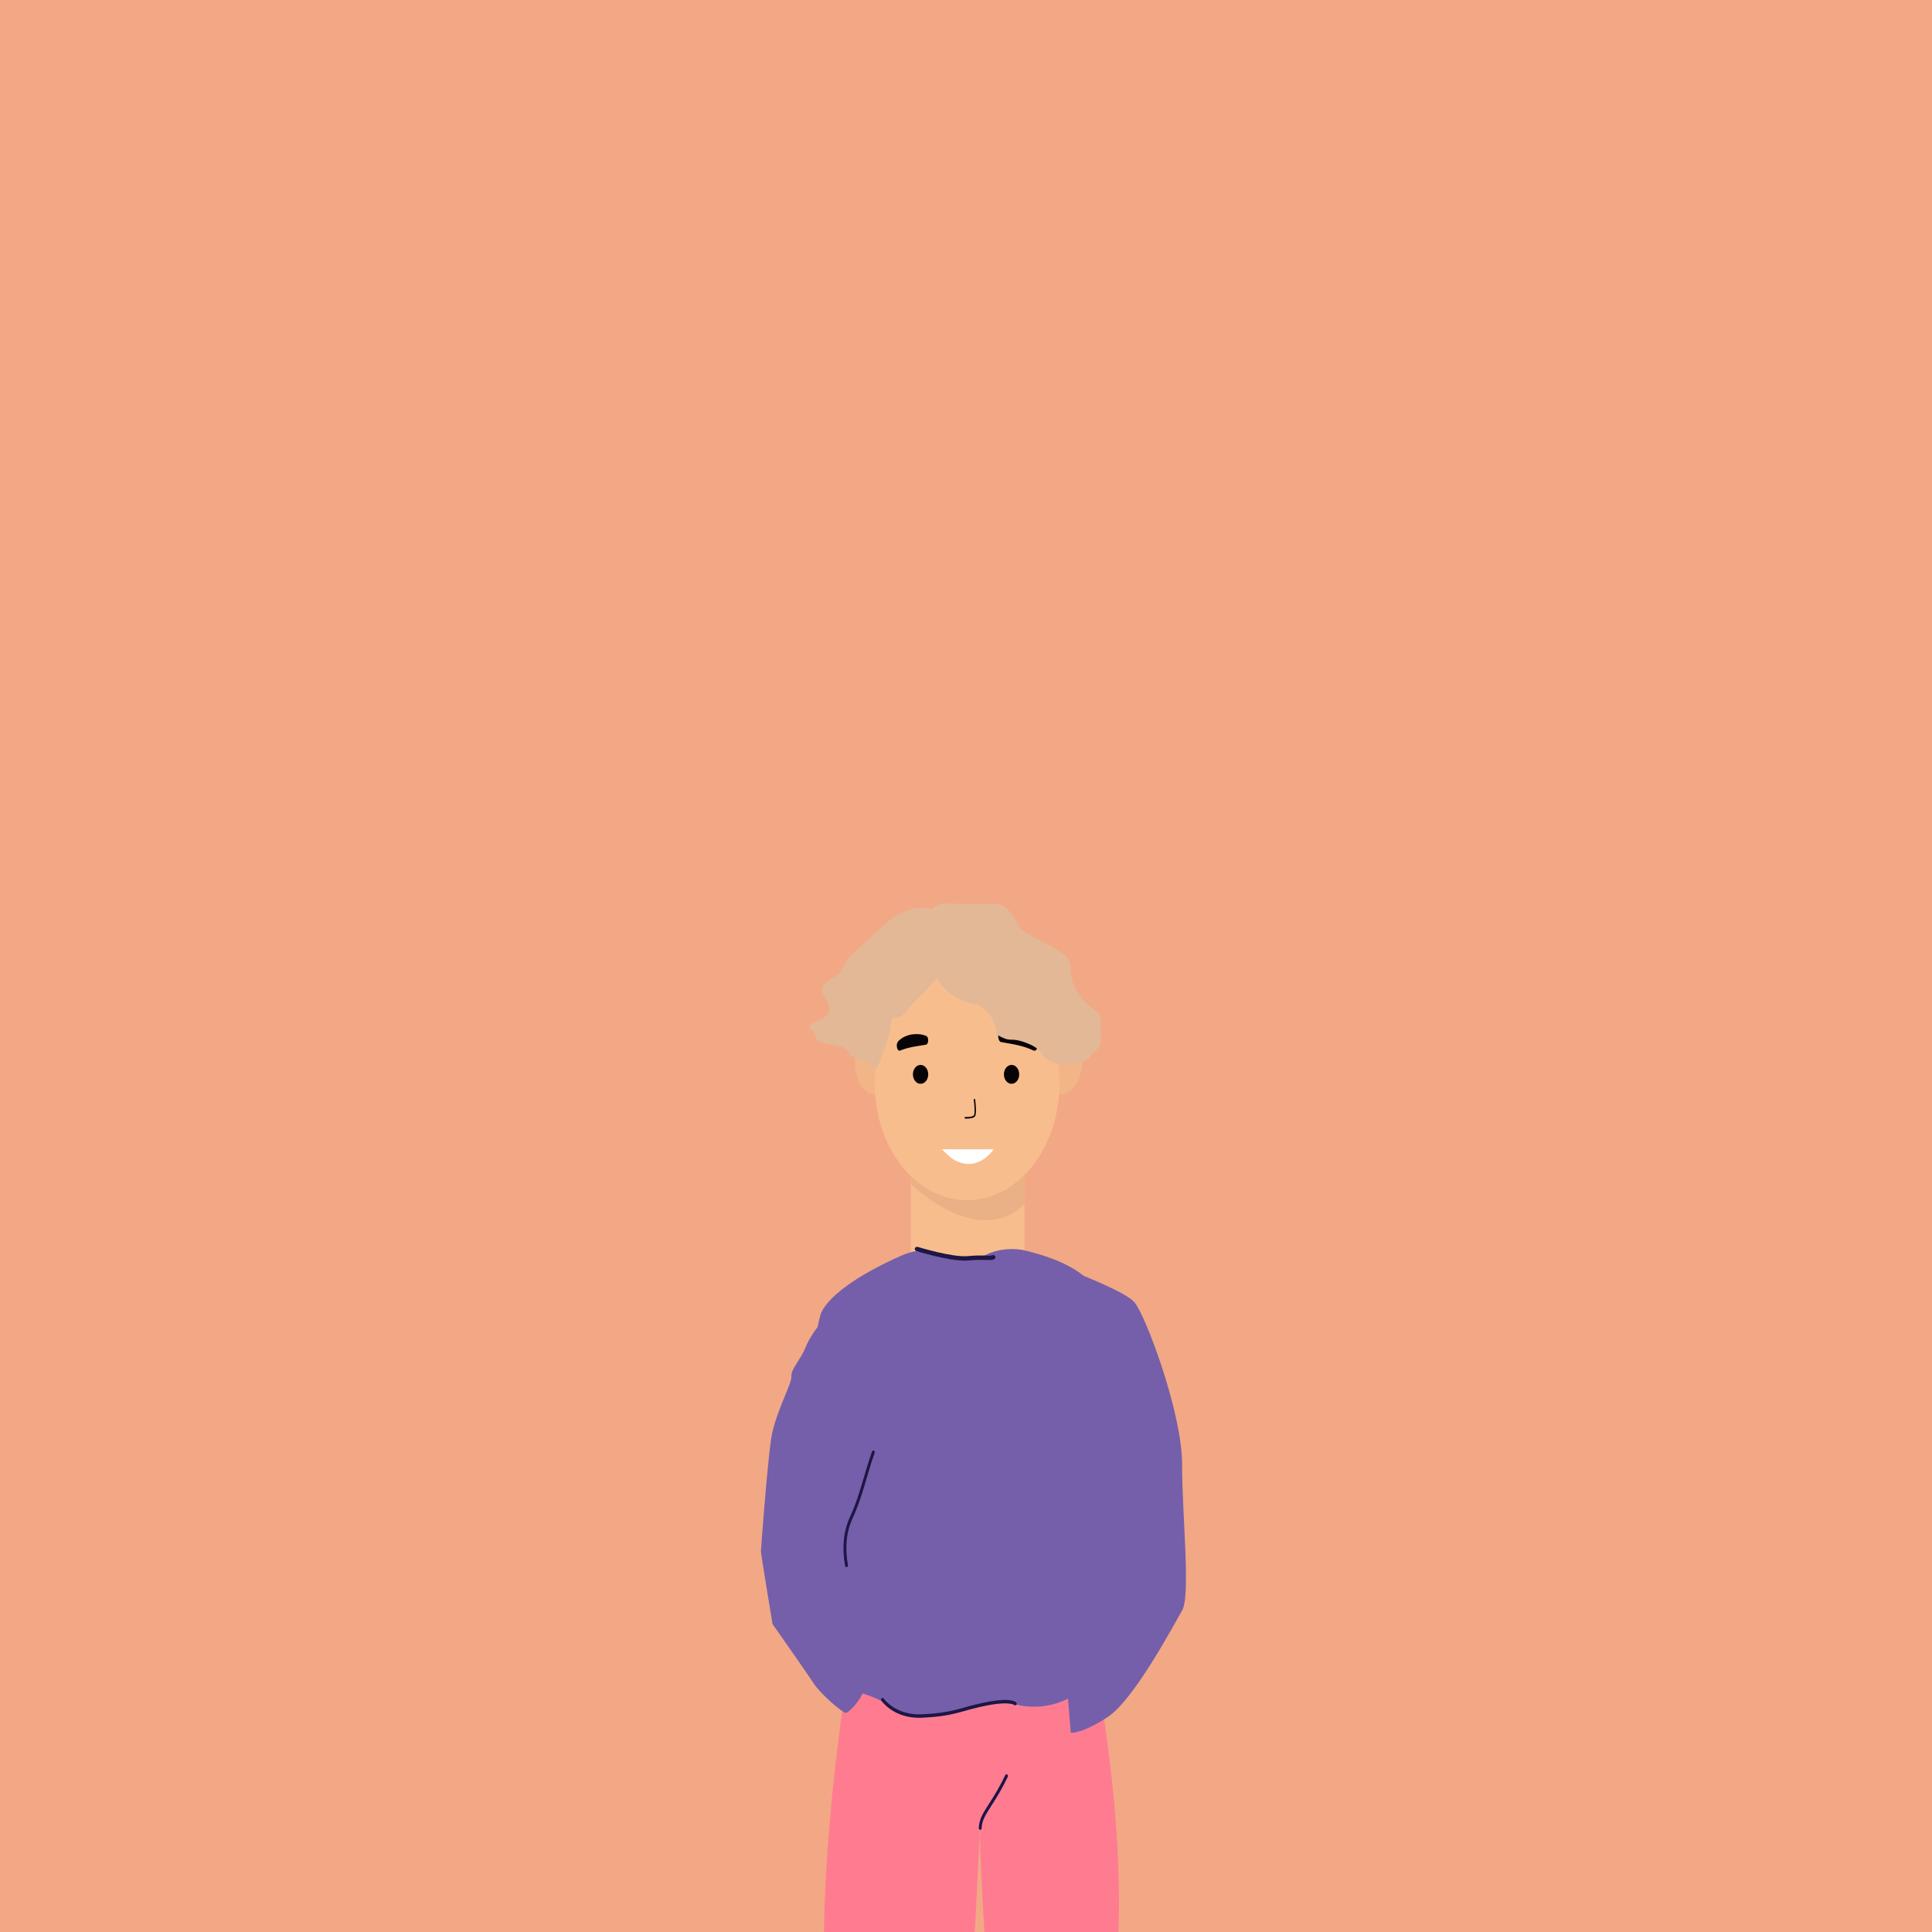
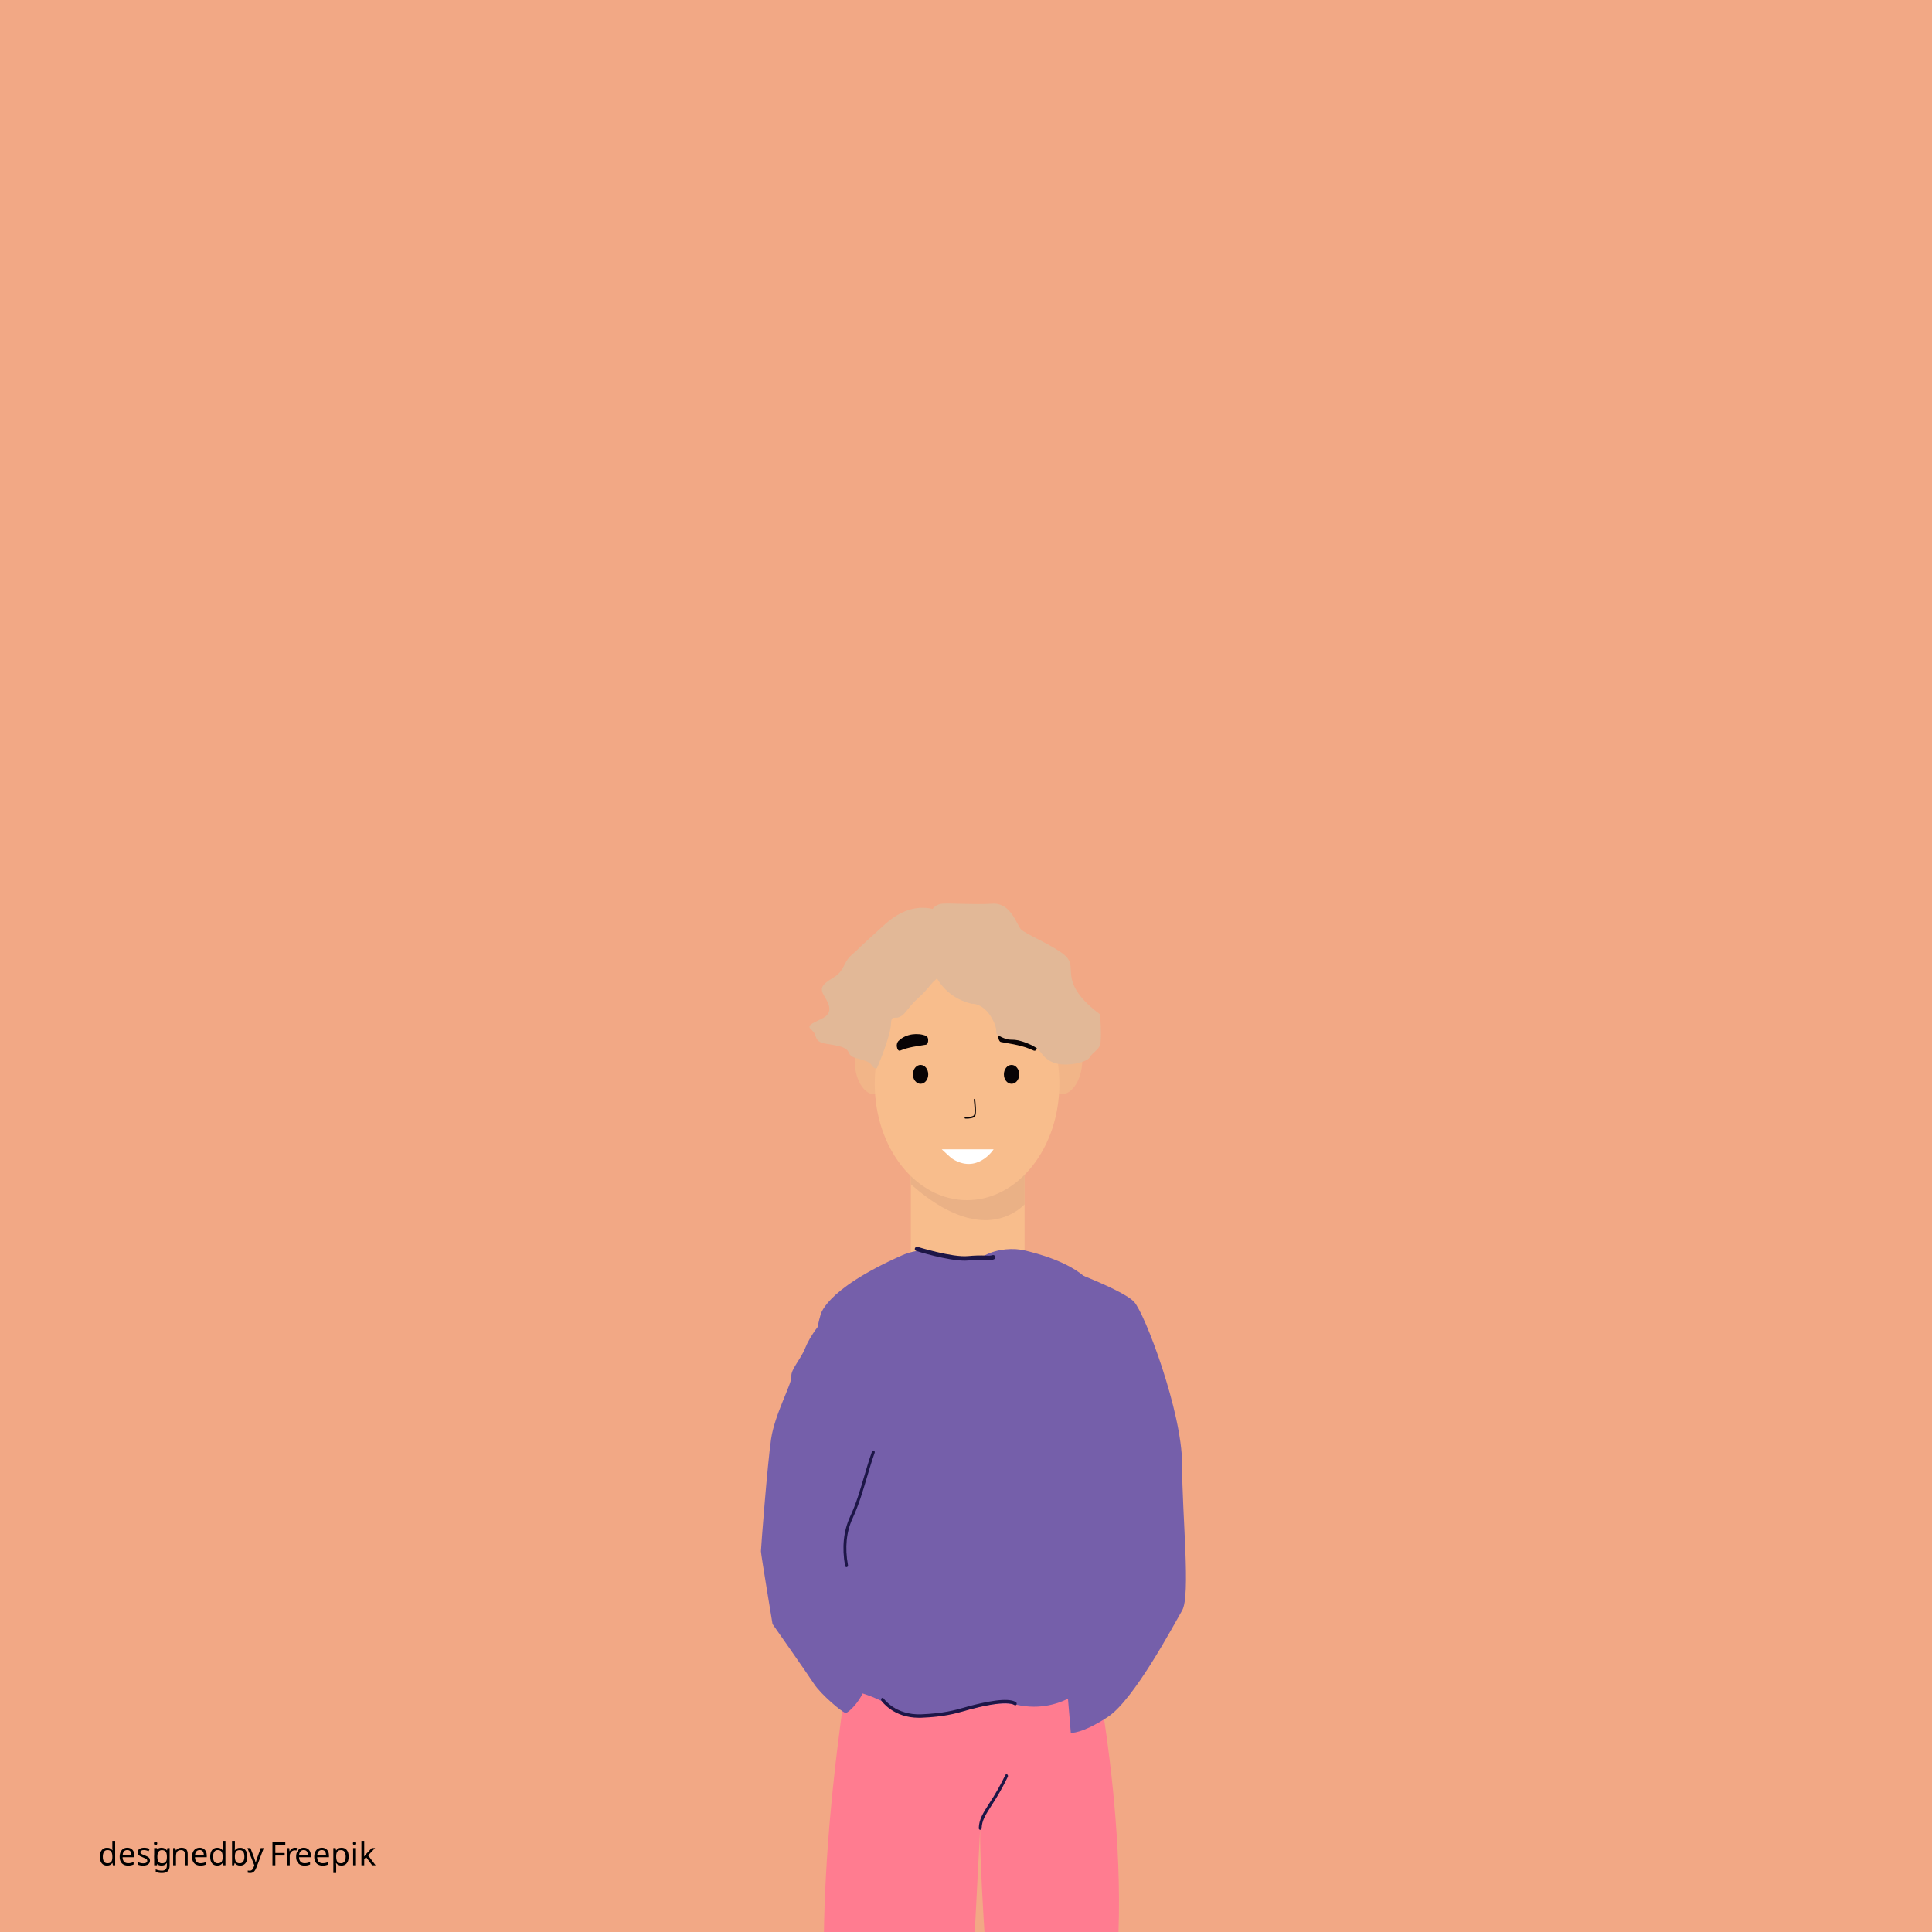
<svg xmlns="http://www.w3.org/2000/svg" id="Layer_1" data-name="Layer 1" viewBox="0 0 1261.8 1261.8">
  <defs>
-     <style>.cls-1{fill:#f2a885;}.cls-2{fill:#f8bd8c;}.cls-3{fill:#eab186;}.cls-4{fill:#f2b588;}.cls-5{fill:#e2b897;}.cls-6{fill:#080305;}.cls-7{fill:#fff;}.cls-8{fill:#ff7c90;}.cls-9{fill:#755faa;}.cls-10{fill:#1d1647;}</style>
+     <style>.cls-1{fill:#f2a885;}.cls-2{fill:#f8bd8c;}.cls-3{fill:#eab186;}.cls-4{fill:#f2b588;}.cls-5{fill:#e2b897;}.cls-6{fill:#080305;}.cls-7{fill:#fff;}.cls-8{fill:#ff7c90;}.cls-9{fill:#755faa;}.cls-10{fill:#1d1647;}.cls-11{font-size:21px;font-family:MyriadPro-Regular, Myriad Pro;}.cls-12{letter-spacing:-0.01em;}.cls-13{letter-spacing:-0.01em;}.cls-14{letter-spacing:-0.03em;}.cls-15{letter-spacing:-0.01em;}</style>
  </defs>
  <rect class="cls-1" width="1261.8" height="1261.8" />
  <rect class="cls-2" x="594.87" y="761.78" width="74.29" height="63.35" />
  <path class="cls-3" d="M669.16,766.94v19.69a36.24,36.24,0,0,1-22.23,10.13c-20.09,1.71-39.72-12.39-52.06-23.31v-6.54l.17.05c9.06,2.55,22.9,5.21,41.35,5.19,13.34,0,23.54-2.4,30.91-5.19Z" />
  <path class="cls-4" d="M581.31,694.61c.93,10.59-3.45,19.57-9.77,20.06S559.35,707,558.43,696.4s3.45-19.57,9.77-20.06S580.39,684,581.31,694.61Z" />
  <path class="cls-4" d="M706.56,696.79c-1.33,10.54-7.51,18.52-13.81,17.81s-10.32-9.84-9-20.38,7.51-18.52,13.8-17.81S707.89,686.24,706.56,696.79Z" />
  <ellipse class="cls-2" cx="631.59" cy="707.83" rx="60.29" ry="76.01" />
  <path class="cls-5" d="M616.76,596.19c-1.8,0-18-11.2-38.76,7.47s-16,15-21.77,20-4.31,10.23-12,14.84-9.09,6.88-5.74,12.31,5.69,10.85-1.7,14.47-10.26,4.53-6.44,7.69.6,7.36,9.21,8.71,13.28,2.23,14.72,5.7,4.66,3.47,9,4.82,5,2,6.46,4.08,3,1.35,3,1.35,8.7-20.07,9.14-28.7,3.31.2,10.13-8.62,8.2-8.08,14-15,2.37-2.58,7.11-7.53S616.76,596.19,616.76,596.19Z" />
  <path class="cls-6" d="M631.31,730.57c-.44,0-.76,0-.87,0A.5.5,0,0,1,630,730a.47.47,0,0,1,.47-.5c1.79.1,4.91-.12,5.62-1.13s.36-6.49-.1-10.11a.52.52,0,0,1,.38-.59.46.46,0,0,1,.52.44c.19,1.53,1.1,9.26-.1,10.94C635.83,730.39,632.83,730.57,631.31,730.57Z" />
  <path class="cls-7" d="M615.08,750.62h33.86s-10.78,16.77-27.41,5.91C621,756.16,615.08,750.62,615.08,750.62Z" />
  <path class="cls-6" d="M604.79,682.29c-1.41.28-2.89.49-4.32.71s-2.88.44-4.29.72-2.82.63-4.21,1-2.72.9-4.07,1.42l-.09,0c-.95.37-1.87-.78-2.07-2.56a4.62,4.62,0,0,1,.89-3.55,15.43,15.43,0,0,1,4.51-3.14,18.35,18.35,0,0,1,4.64-1.34,20,20,0,0,1,4.64-.09A15.68,15.68,0,0,1,605,676.6c.83.35,1.35,1.89,1.16,3.44-.15,1.24-.7,2.11-1.34,2.24Z" />
  <path class="cls-6" d="M653.45,672.06a17.61,17.61,0,0,1,5.83-1.65,22.14,22.14,0,0,1,5.86.13,21.15,21.15,0,0,1,5.88,2,19.72,19.72,0,0,1,5.71,4.62c1.08,1.27,1.48,4.2.9,6.55-.48,1.92-1.47,2.86-2.4,2.44l-.11,0c-1.71-.76-3.41-1.47-5.16-2.08s-3.52-1-5.31-1.46-3.61-.73-5.43-1.07-3.68-.62-5.47-1h-.08c-1.07-.25-1.85-2.34-1.73-4.67C652,673.9,652.66,672.45,653.45,672.06Z" />
  <path class="cls-6" d="M606.23,701.67c0,3.4-2.22,6.16-5,6.16s-5-2.76-5-6.16,2.23-6.17,5-6.17S606.23,698.26,606.23,701.67Z" />
  <path class="cls-6" d="M665.65,701.67c0,3.4-2.22,6.16-5,6.16s-5-2.76-5-6.16,2.23-6.17,5-6.17S665.65,698.26,665.65,701.67Z" />
  <path class="cls-5" d="M606.55,622.33s1.44,26.65,28,33.23c0,0,7.54-.73,13.28,9.49s-.36,9.12,6.46,12.41,6.1-.36,16.86,4,7.18,7.39,15.08,11.73,23.32,1,25.47-2.61,5.75-4.74,6.82-8.39,0-19.72,0-19.72-12.92-8.76-17.22-19,1.43-14.61-7.9-21.18S669.71,609.92,666.84,607s-6.46-17.52-18.66-16.79-27.28-.42-32.66,0-8.25,4.77-9,9.52S606.55,622.33,606.55,622.33Z" />
  <path class="cls-8" d="M730,1272.63H643.64c-1.74-26.75-3.27-54.11-3.49-70.41,0-3.28,0-8.24,0-8.24l-4.09,78.65H538c.07-22.1,1.07-49.06,3.73-81,.1-1.09.19-2.19.29-3.29q1.37-15.9,3.33-33.43c.47-4.18,1-8.44,1.49-12.75.55-4.59,1.15-9.27,1.77-14q.69-5.27,1.44-10.66c.23-1.69.47-3.4.72-5.11h0c.42-3,.86-6,1.31-9.08.88-5.94,1.81-12,2.79-18.13H714.6s.68,3.27,1.77,9.16c.38,2,.8,4.37,1.25,7a.09.09,0,0,1,0,.05c.08.46.16.93.25,1.41,1,5.59,2.08,12.35,3.23,20.06.9,6,1.83,12.56,2.73,19.59,1.5,11.6,2.95,24.45,4.12,38.1.2,2.24.38,4.49.56,6.76C730.64,1214.26,731.64,1243.86,730,1272.63Z" />
  <path class="cls-9" d="M698.52,829.68s35,13,42.11,20.52,31.4,72.1,31.4,106,5.71,85.86,0,95.65-31.4,58.31-48.53,69.51-24.15,10.36-24.15,10.36l-4.19-50.41,18.34-79.74-9.3-120.17Z" />
  <path class="cls-9" d="M589.24,819.82c3.84-1.7,14.11-5.15,21.31-2s24.5,6.34,32.75,2,18.91-4.94,26.37-3.06,28.5,7,40.75,18.92,19.7,236.2,8.38,255.23c-3.95,6.64-23.64,29.29-54.83,22.49-24.91-5.42-53.16,18.31-79.75,2.15-20.76-12.62-37.33-12.75-37.33-12.75s-25-198.16-11.18-243.34C535.71,859.46,537.3,842.81,589.24,819.82Z" />
  <path class="cls-10" d="M640.15,1195.09h0a1.05,1.05,0,0,1-.9-1.15c.16-5.73,2.78-9.82,6.75-16a156.45,156.45,0,0,0,10.55-18.6.87.87,0,0,1,1.28-.42,1.24,1.24,0,0,1,.36,1.52,158.18,158.18,0,0,1-10.69,18.84c-3.89,6.06-6.23,9.71-6.38,14.73A1,1,0,0,1,640.15,1195.09Z" />
  <path class="cls-9" d="M589.9,822.88s-28.54,20.68-40.85,29.26-20.36,21.11-23.2,28.37-9.47,13.86-9,18.48S506,923.41,503.59,939.9s-6.62,71.27-6.62,73.25,7.57,47.52,7.57,47.52,22.26,31.67,27,38.93,18.94,19.14,20.83,19.14,13.73-11.22,13.26-22.44-3.79-43.55-7.1-48.83c-2.59-4.13-5.76-7.86-8.16-13.39a38.68,38.68,0,0,1-1.78-5.09c-2.37-8.58,4.26-29,4.26-29s21.3-72.59,20.36-82.48,6.15-44.88,4.26-54.12S589.9,822.88,589.9,822.88Z" />
  <path class="cls-10" d="M600.14,1121.89c-16.64,0-24.18-10.71-24.5-11.18a1.25,1.25,0,0,1,.14-1.57.85.85,0,0,1,1.32.16c.11.17,7.84,11,24.61,10.33,14.52-.6,21.84-2.68,27.73-4.35,1.21-.35,2.36-.67,3.52-1,10.61-2.76,25.32-6,30.56-2.58a1.21,1.21,0,0,1,.37,1.51.87.87,0,0,1-1.28.43c-5.22-3.43-23.3,1.27-29.25,2.82-1.14.29-2.28.62-3.48,1-6,1.7-13.39,3.81-28.1,4.41C601.22,1121.87,600.68,1121.89,600.14,1121.89Z" />
  <path class="cls-10" d="M552.84,1023.51a1,1,0,0,1-.92-.88c-2.14-12-1-22.76,3.24-32,4-8.52,6.5-17.15,9.2-26.28,1.58-5.35,3.21-10.89,5.14-16.35a.89.89,0,0,1,1.23-.59,1.18,1.18,0,0,1,.51,1.45c-1.91,5.4-3.54,10.9-5.11,16.22-2.61,8.82-5.3,17.94-9.32,26.62s-5.1,19-3,30.49a1.14,1.14,0,0,1-.73,1.32Z" />
  <path class="cls-10" d="M630.15,823.34c-11.38,0-30.76-6-31.64-6.29a1.41,1.41,0,0,1-1-1.79,1.52,1.52,0,0,1,1.89-.9c.23.07,22.65,7,32.81,6a85.52,85.52,0,0,1,12.14-.33,10.8,10.8,0,0,0,3.46-.13,1.55,1.55,0,0,1,2.06.42,1.37,1.37,0,0,1-.45,2c-1.18.72-2.69.67-5.18.58a83.78,83.78,0,0,0-11.72.32C631.82,823.3,631,823.34,630.15,823.34Z" />
+   <text class="cls-11" transform="translate(64.08 1218.23)">desi<tspan class="cls-12" x="35.59" y="0">g</tspan>
+     <tspan x="47.21" y="0">ned </tspan>
+     <tspan class="cls-13" x="85.68" y="0">b</tspan>
+     <tspan x="97.48" y="0">y </tspan>
+     <tspan class="cls-14" x="111.82" y="0">F</tspan>
+     <tspan class="cls-15" x="121.5" y="0">r</tspan>
+     <tspan x="128.16" y="0">eepik</tspan>
+   </text>
</svg>
